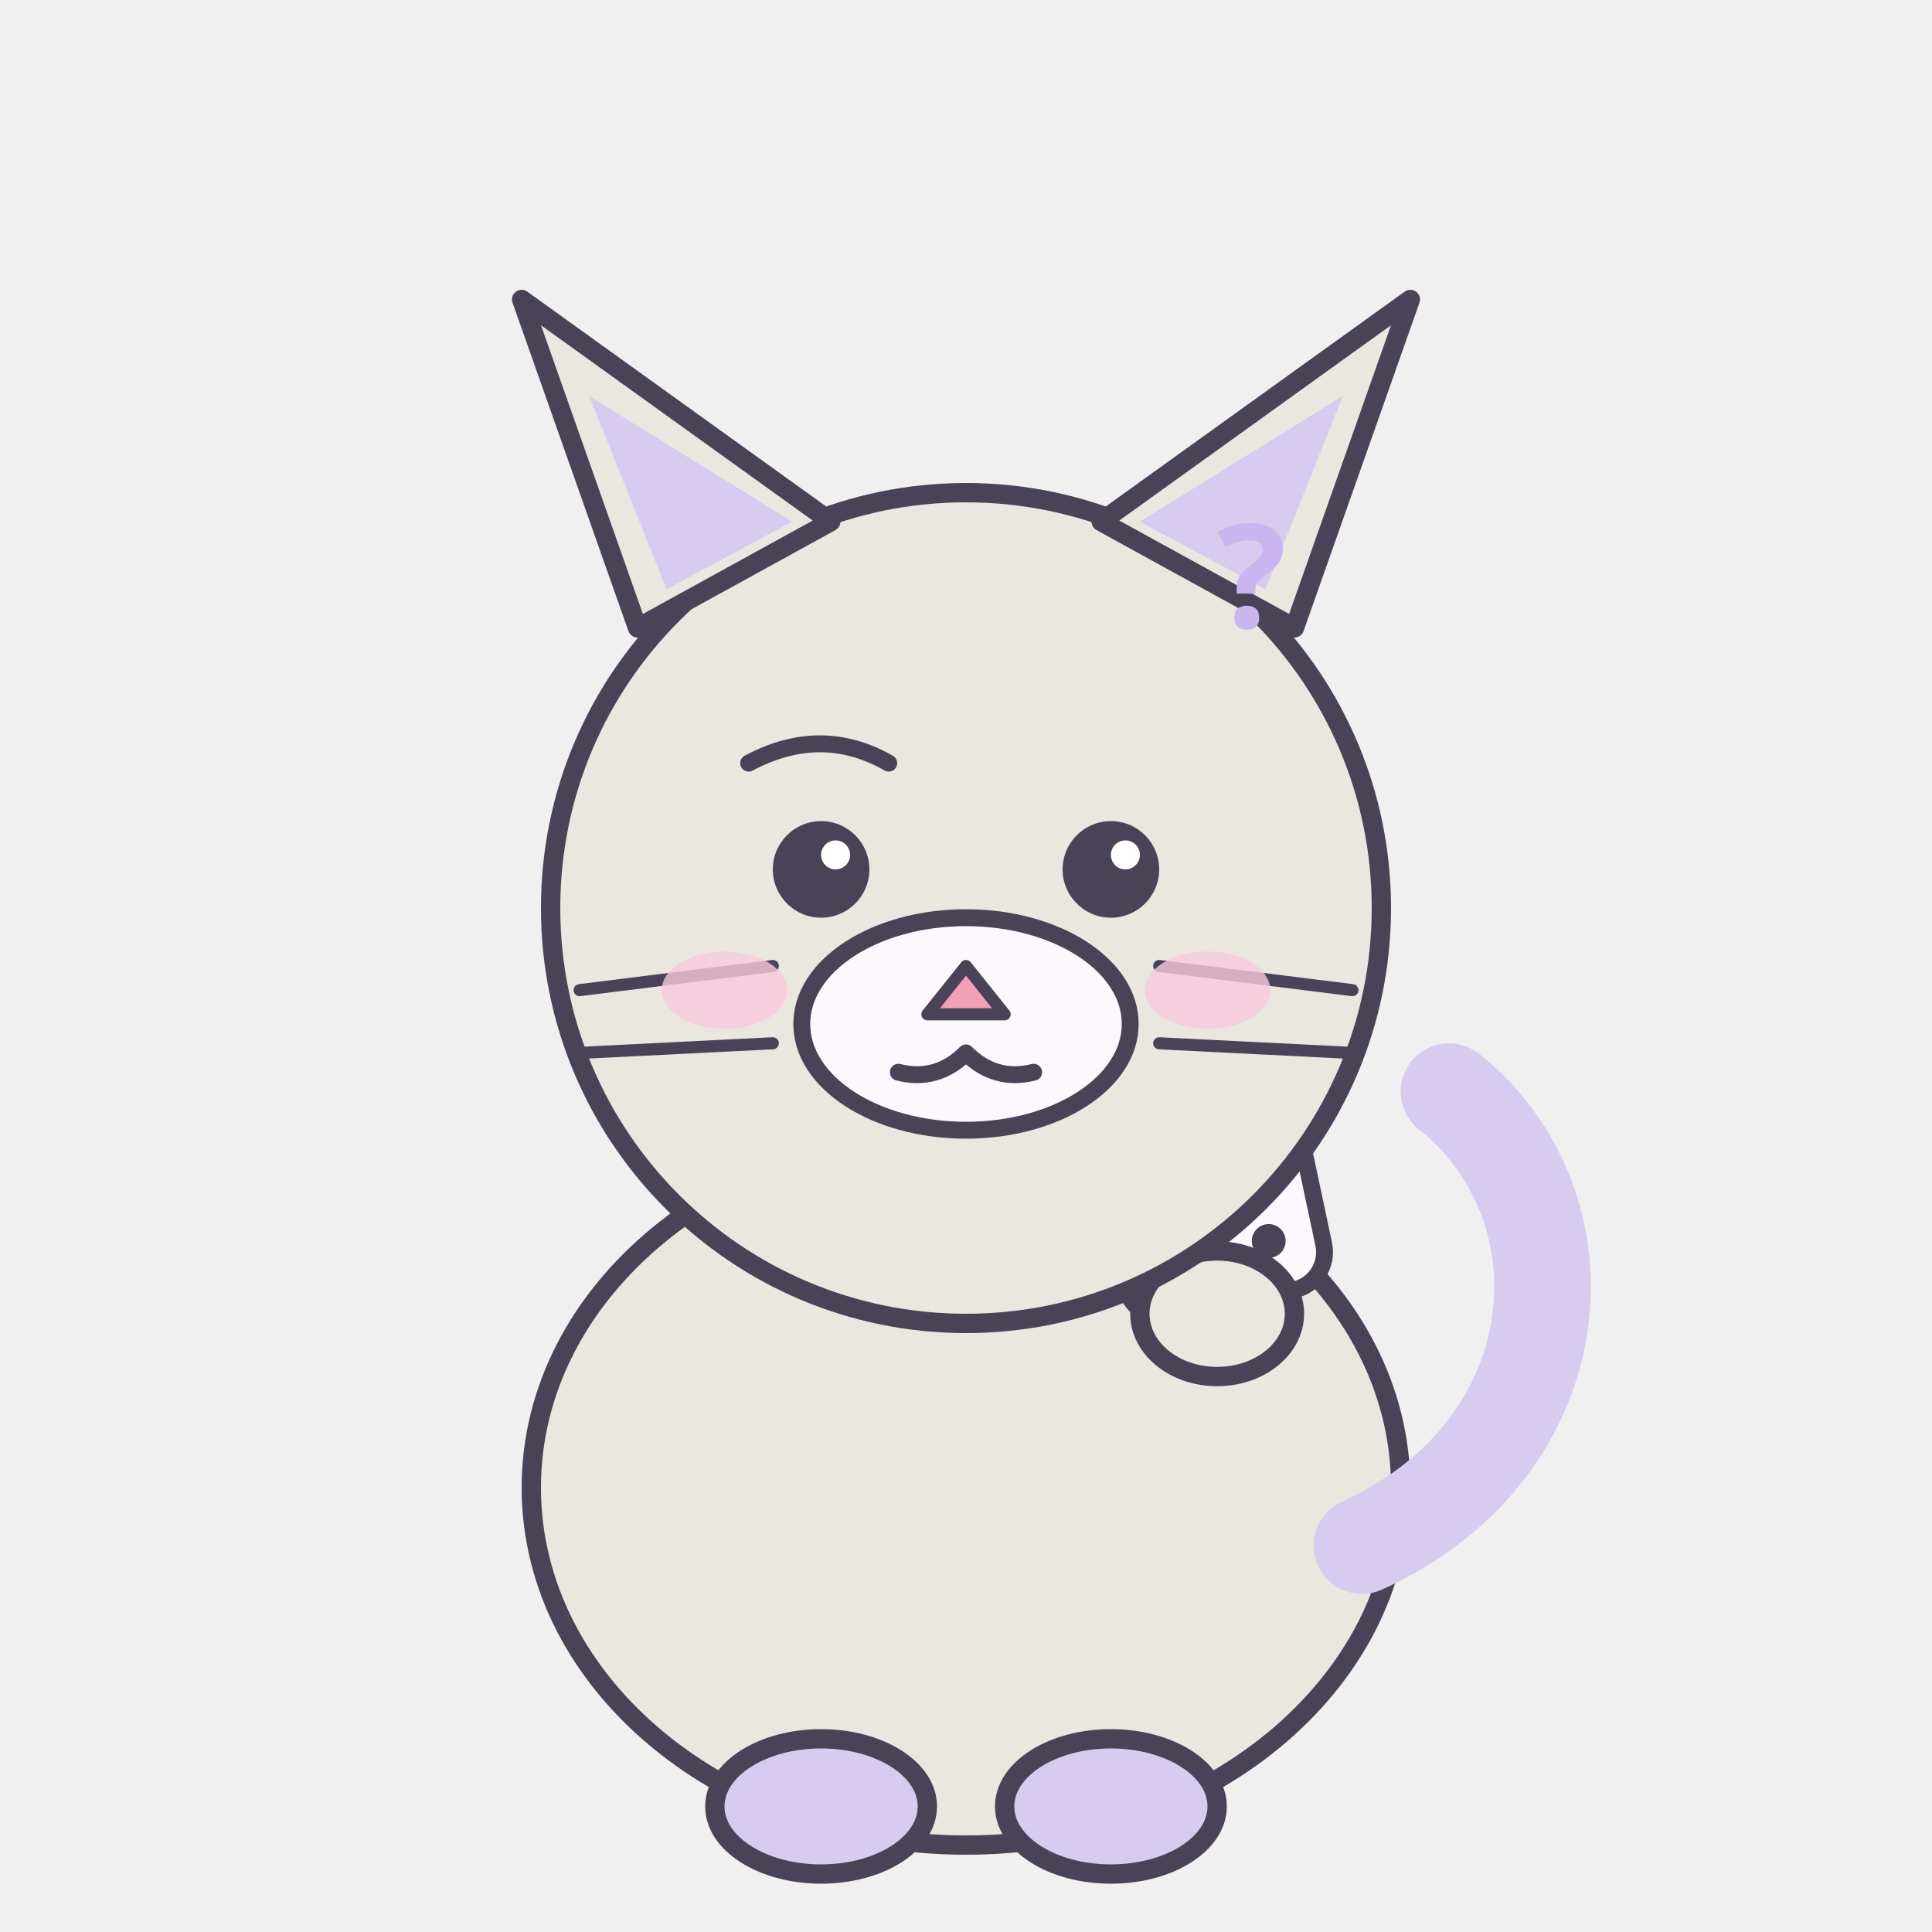
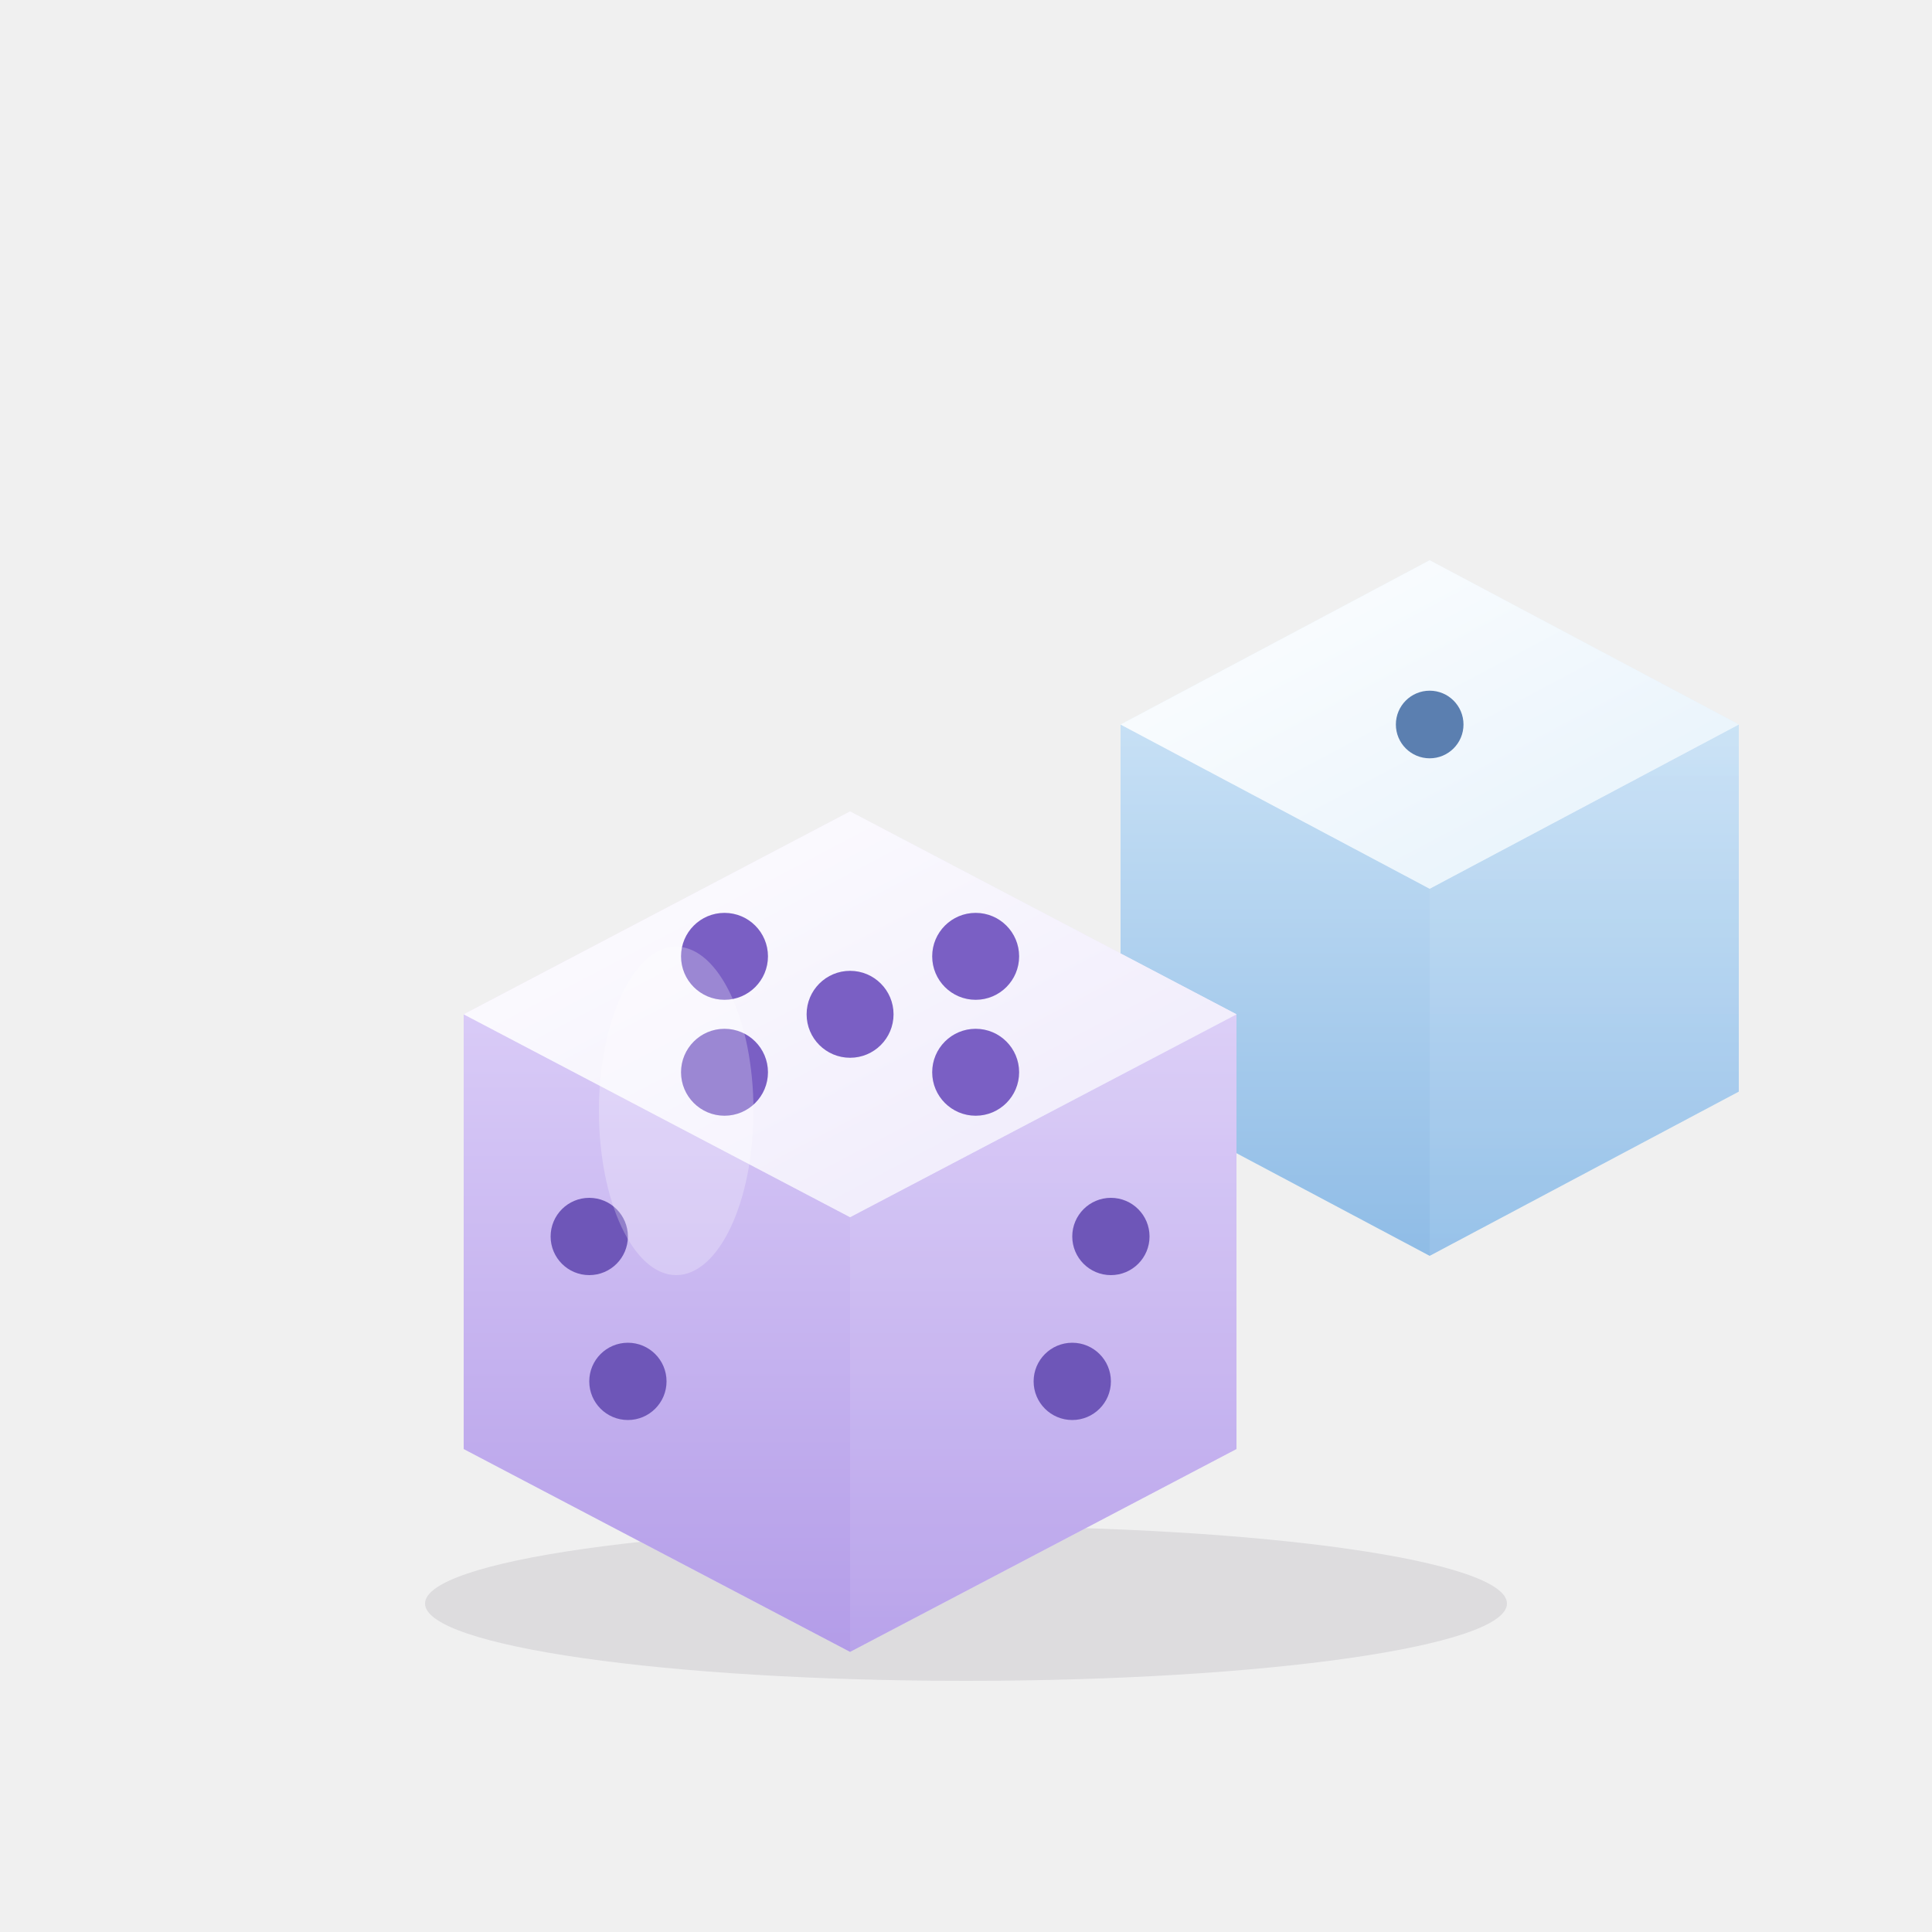
<svg xmlns="http://www.w3.org/2000/svg" viewBox="0 0 400 400" fill="none">
-   <ellipse cx="200" cy="308" rx="90" ry="74" fill="#EAE6E0" stroke="#4A4358" stroke-width="4" />
-   <path d="M282 320 C 326 300, 330 250, 300 226" stroke="#4A4358" stroke-width="4" fill="none" stroke-linecap="round" />
-   <path d="M282 320 C 326 300, 330 250, 300 226" stroke="#D8CBF0" stroke-width="20" fill="none" stroke-linecap="round" />
-   <ellipse cx="170" cy="374" rx="22" ry="14" fill="#D8CBF0" stroke="#4A4358" stroke-width="4" />
-   <ellipse cx="230" cy="374" rx="22" ry="14" fill="#D8CBF0" stroke="#4A4358" stroke-width="4" />
-   <ellipse cx="158" cy="238" rx="16" ry="13" fill="#EAE6E0" stroke="#4A4358" stroke-width="4" />
-   <path d="M158 250 C 158 236, 168 222, 176 216" stroke="#4A4358" stroke-width="4" stroke-linecap="round" fill="none" />
-   <path d="M158 250 C 158 236, 168 222, 176 216" stroke="#EAE6E0" stroke-width="22" stroke-linecap="round" fill="none" />
-   <g transform="rotate(-12 252 250)">
-     <rect x="230" y="228" width="42" height="42" rx="8" fill="#FBF9FE" stroke="#4A4358" stroke-width="3.5" />
-     <circle cx="241" cy="239" r="3.5" fill="#4A4358" />
-     <circle cx="261" cy="239" r="3.5" fill="#4A4358" />
-     <circle cx="251" cy="249" r="3.5" fill="#4A4358" />
-     <circle cx="241" cy="259" r="3.5" fill="#4A4358" />
-     <circle cx="261" cy="259" r="3.5" fill="#4A4358" />
+   <defs>
+     <linearGradient id="diceTopA" x1="0%" y1="0%" x2="100%" y2="100%">
+       <stop offset="0%" stop-color="#FFFFFF" />
+       <stop offset="100%" stop-color="#EDE8FB" />
+     </linearGradient>
+     <linearGradient id="diceSideA" x1="0%" y1="0%" x2="0%" y2="100%">
+       <stop offset="0%" stop-color="#D9CBF7" />
+       <stop offset="100%" stop-color="#B39CE8" />
+     </linearGradient>
+     <linearGradient id="diceFrontA" x1="0%" y1="0%" x2="0%" y2="100%">
+       <stop offset="0%" stop-color="#F3EEFC" />
+       <stop offset="100%" stop-color="#D9CBF7" />
+     </linearGradient>
+     <linearGradient id="diceTopB" x1="0%" y1="0%" x2="100%" y2="100%">
+       <stop offset="0%" stop-color="#FFFFFF" />
+       <stop offset="100%" stop-color="#E4F1FB" />
+     </linearGradient>
+     <linearGradient id="diceSideB" x1="0%" y1="0%" x2="0%" y2="100%">
+       <stop offset="0%" stop-color="#C7E0F5" />
+       <stop offset="100%" stop-color="#8FBCE6" />
+     </linearGradient>
+     <linearGradient id="diceFrontB" x1="0%" y1="0%" x2="0%" y2="100%">
+       <stop offset="0%" stop-color="#EBF5FC" />
+       <stop offset="100%" stop-color="#C7E0F5" />
+     </linearGradient>
+   </defs>
+   <ellipse cx="200" cy="332" rx="112" ry="16" fill="#4A4358" opacity="0.12" />
+   <g>
+     <path d="M232 150 L296 116 L360 150 L360 226 L296 260 L232 226 Z" fill="url(#diceFrontB)" />
+     <path d="M232 150 L296 184 L296 260 L232 226 Z" fill="url(#diceSideB)" />
+     <path d="M296 184 L360 150 L360 226 L296 260 Z" fill="url(#diceSideB)" opacity="0.85" />
+     <path d="M232 150 L296 116 L360 150 L296 184 Z" fill="url(#diceTopB)" />
+     <circle cx="296" cy="150" r="7" fill="#5B7FB0" />
  </g>
-   <ellipse cx="252" cy="272" rx="16" ry="13" fill="#EAE6E0" stroke="#4A4358" stroke-width="4" />
-   <circle cx="200" cy="188" r="86" fill="#EAE6E0" stroke="#4A4358" stroke-width="4" />
-   <path d="M132 130 L108 62 L172 108 Z" fill="#EAE6E0" stroke="#4A4358" stroke-width="4" stroke-linejoin="round" />
-   <path d="M138 122 L122 82 L164 108 Z" fill="#D8CBF0" />
-   <path d="M268 130 L292 62 L228 108 Z" fill="#EAE6E0" stroke="#4A4358" stroke-width="4" stroke-linejoin="round" />
-   <path d="M262 122 L278 82 L236 108 Z" fill="#D8CBF0" />
-   <ellipse cx="200" cy="212" rx="34" ry="22" fill="#FBF9FE" stroke="#4A4358" stroke-width="3.5" />
-   <path d="M200 200 L192 210 L208 210 Z" fill="#F2A0B8" stroke="#4A4358" stroke-width="2.5" stroke-linejoin="round" />
-   <path d="M200 218 Q194 224 186 222 M200 218 Q206 224 214 222" stroke="#4A4358" stroke-width="3.5" stroke-linecap="round" fill="none" />
-   <path d="M120 205 L160 200 M120 218 L160 216 M280 205 L240 200 M280 218 L240 216" stroke="#4A4358" stroke-width="2.5" stroke-linecap="round" />
-   <path d="M155 158 Q170 150 184 158" stroke="#4A4358" stroke-width="3.5" stroke-linecap="round" fill="none" />
-   <circle cx="170" cy="180" r="10" fill="#4A4358" />
-   <circle cx="230" cy="180" r="10" fill="#4A4358" />
-   <circle cx="173" cy="177" r="3" fill="#FFFFFF" />
-   <circle cx="233" cy="177" r="3" fill="#FFFFFF" />
-   <text x="252" y="130" font-family="sans-serif" font-size="30" fill="#C9B6F0" font-weight="bold">?</text>
-   <ellipse cx="150" cy="205" rx="13" ry="8" fill="#F8C9DC" opacity="0.8" />
-   <ellipse cx="250" cy="205" rx="13" ry="8" fill="#F8C9DC" opacity="0.8" />
+   <g>
+     <path d="M96 210 L176 168 L256 210 L256 300 L176 342 L96 300 Z" fill="url(#diceFrontA)" />
+     <path d="M96 210 L176 252 L176 342 L96 300 Z" fill="url(#diceSideA)" />
+     <path d="M176 252 L256 210 L256 300 L176 342 Z" fill="url(#diceSideA)" opacity="0.85" />
+     <path d="M96 210 L176 168 L256 210 L176 252 Z" fill="url(#diceTopA)" />
+     <circle cx="176" cy="210" r="9" fill="#7A5FC4" />
+     <circle cx="150" cy="198" r="9" fill="#7A5FC4" />
+     <circle cx="202" cy="198" r="9" fill="#7A5FC4" />
+     <circle cx="150" cy="222" r="9" fill="#7A5FC4" />
+     <circle cx="202" cy="222" r="9" fill="#7A5FC4" />
+     <circle cx="122" cy="256" r="8" fill="#6E56B8" />
+     <circle cx="130" cy="286" r="8" fill="#6E56B8" />
+     <circle cx="230" cy="256" r="8" fill="#6E56B8" />
+     <circle cx="222" cy="286" r="8" fill="#6E56B8" />
+   </g>
+   <ellipse cx="140" cy="230" rx="16" ry="34" fill="#FFFFFF" opacity="0.25" />
</svg>
